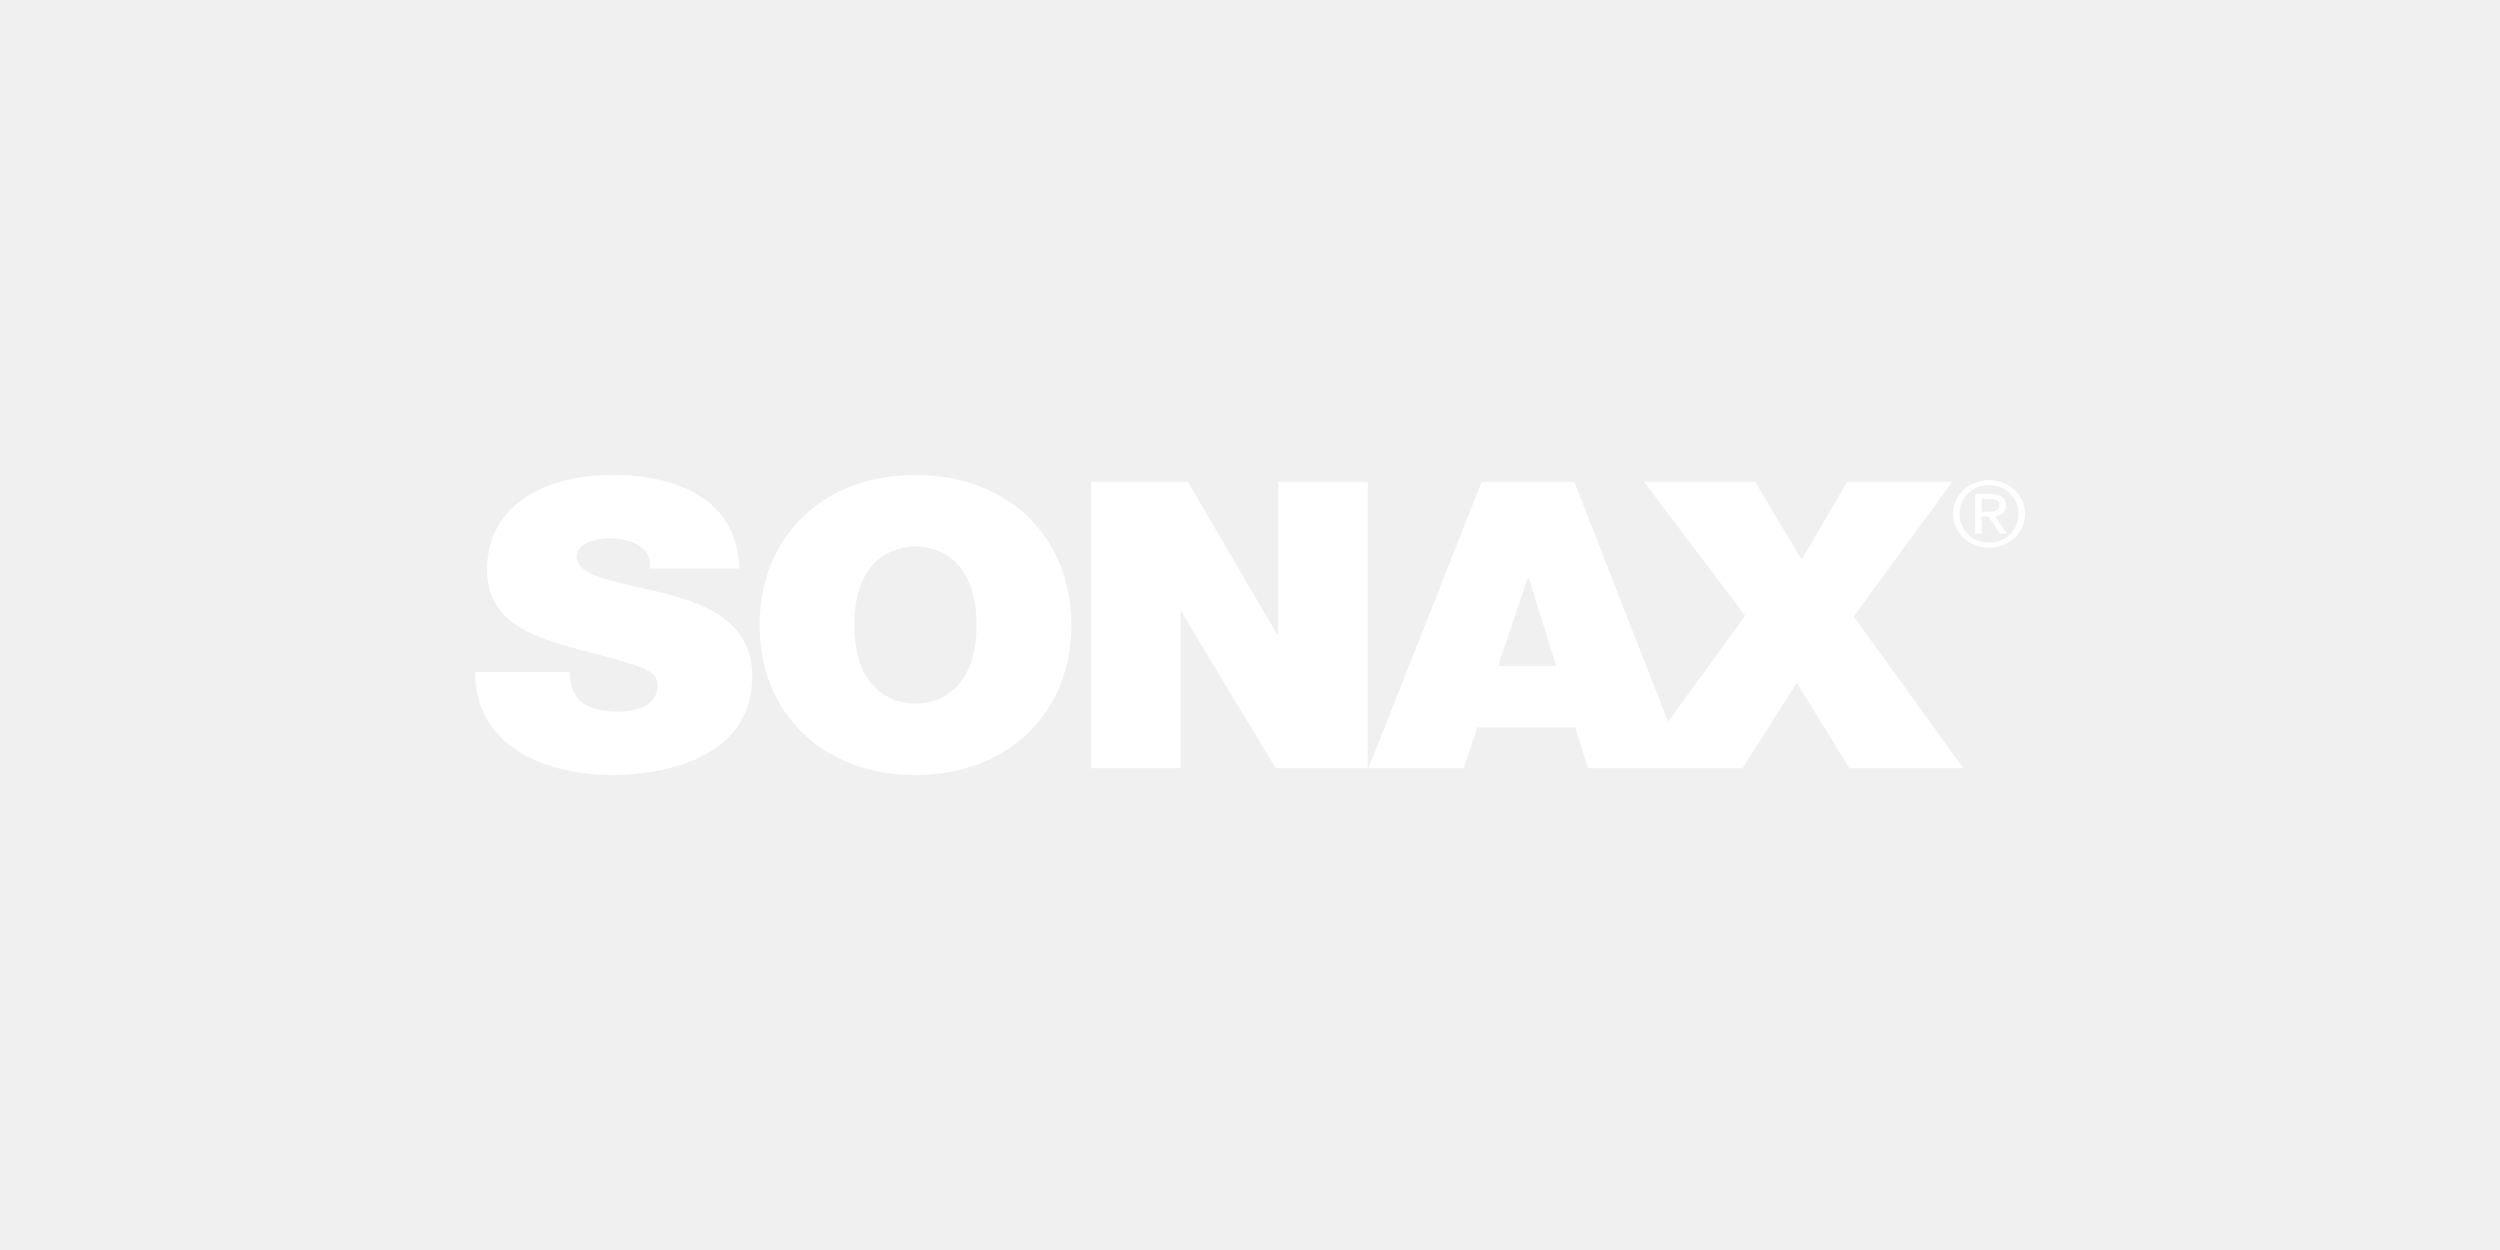
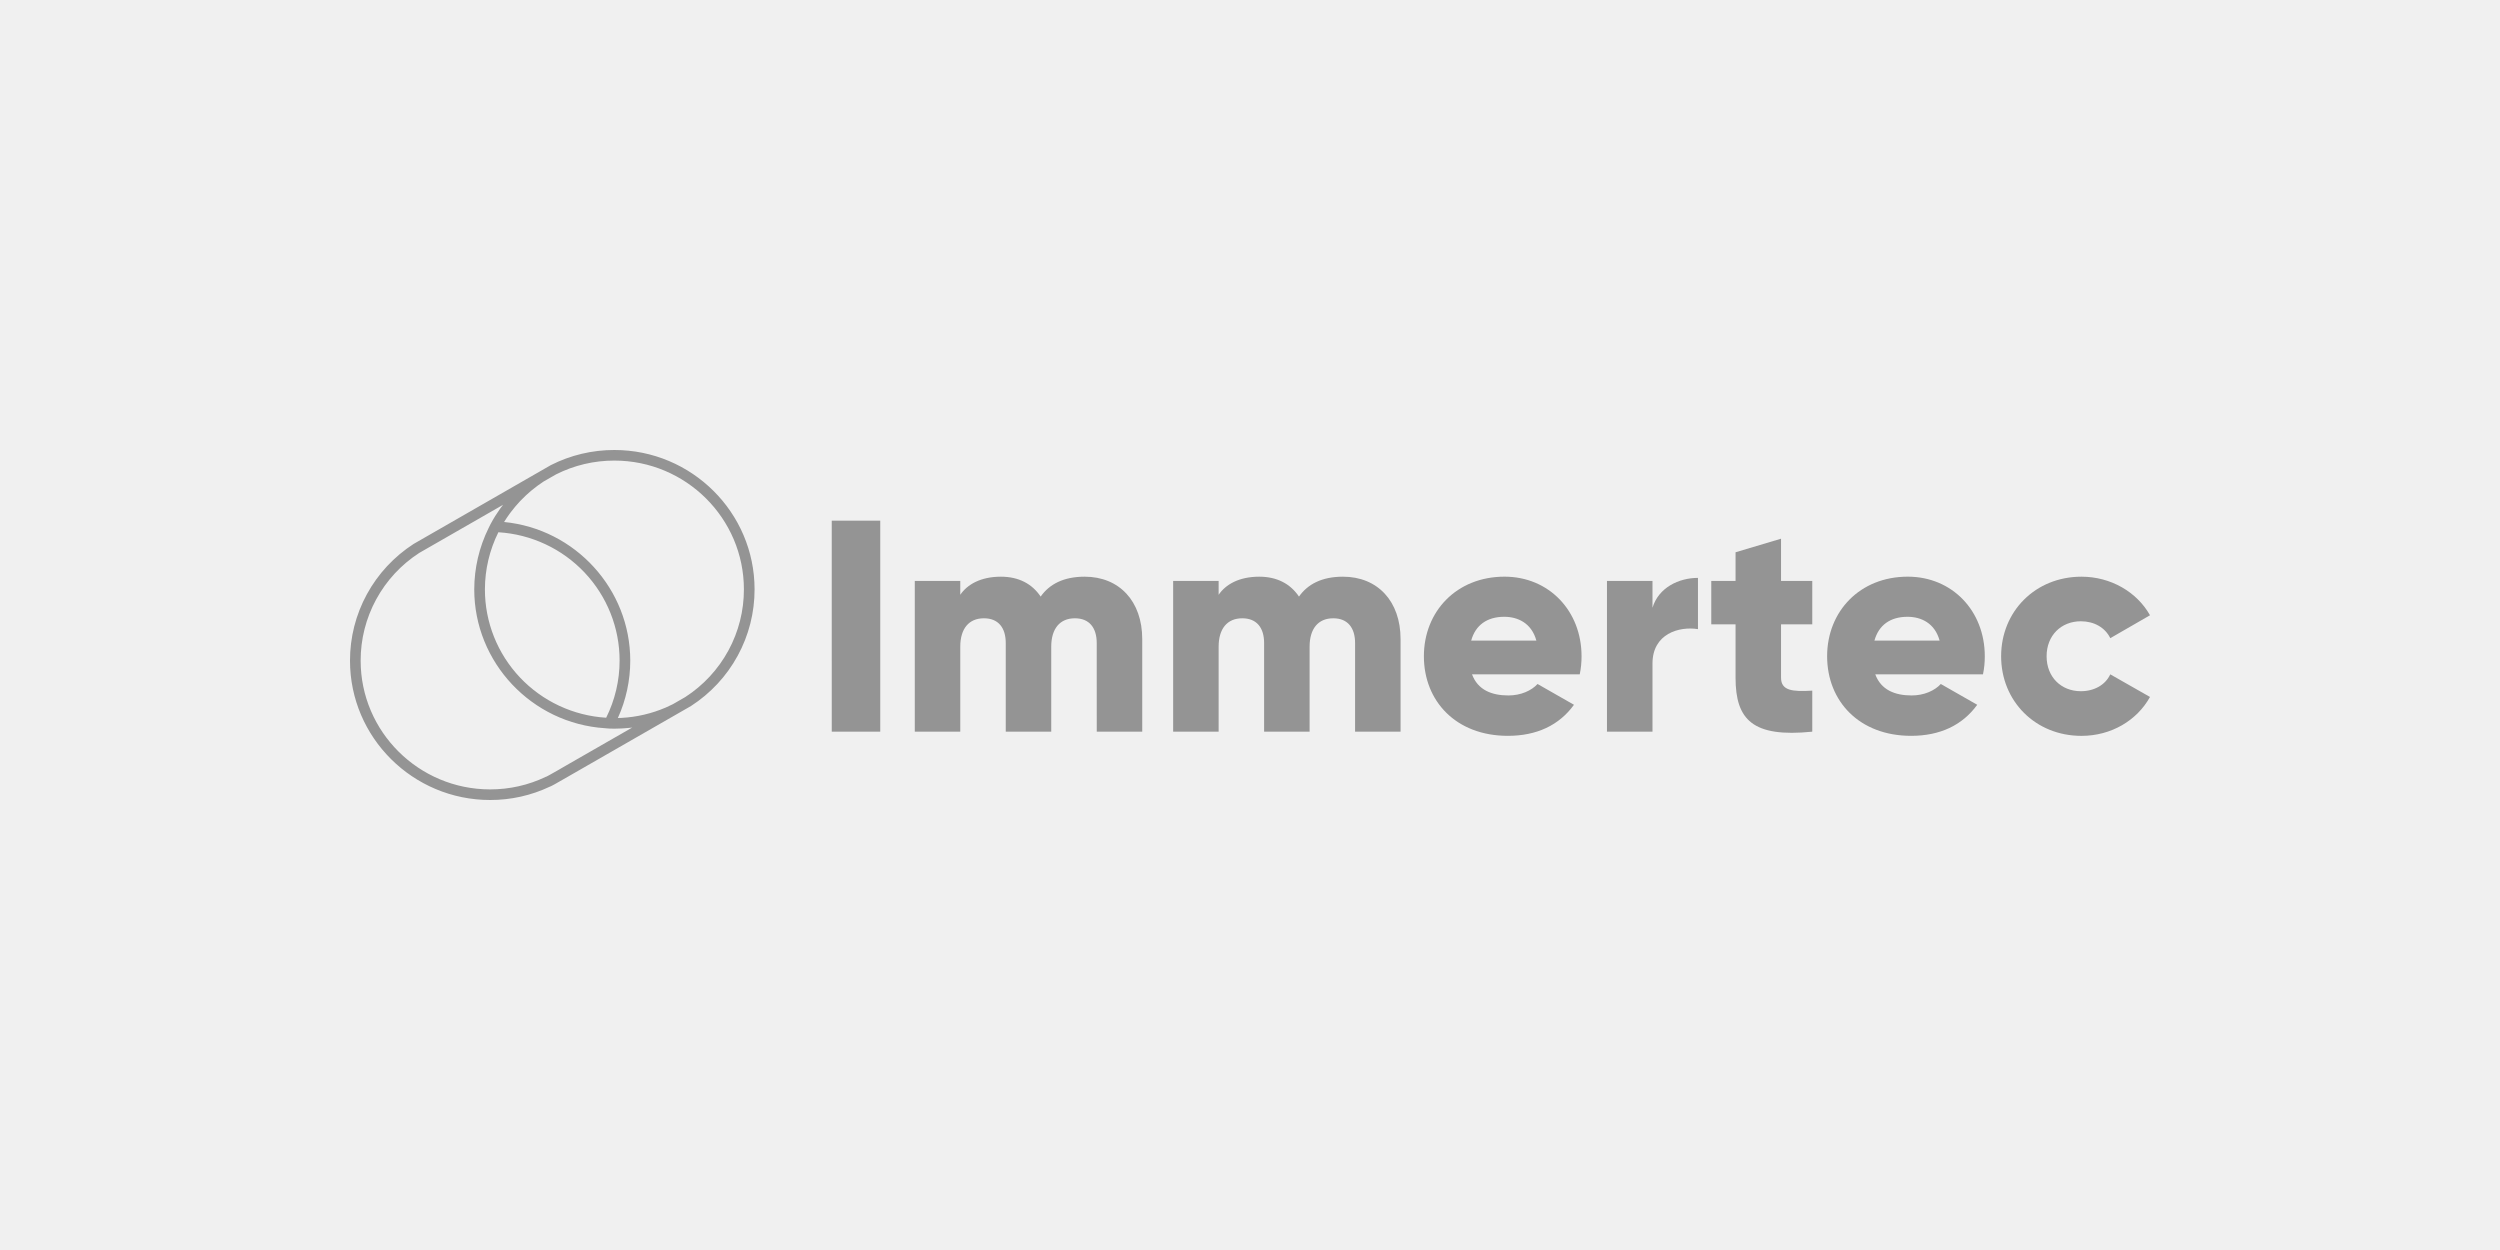
<svg xmlns="http://www.w3.org/2000/svg" width="200" height="100" viewBox="0 0 200 100" fill="none">
-   <mask id="mask0" style="mask-type:alpha" maskUnits="userSpaceOnUse" x="0" y="0" width="200" height="100">
+   <mask id="mask0_1429_185" style="mask-type:alpha" maskUnits="userSpaceOnUse" x="0" y="0" width="200" height="100">
    <rect width="200" height="100" fill="#222222" />
  </mask>
-   <g mask="url(#mask0)">
-     <path d="M48.816 62C46.026 62 38.069 61.07 38 53.754H45.581C45.581 54.331 45.684 54.845 45.856 55.262C46.405 56.641 48.059 56.931 49.471 56.931C50.711 56.931 52.605 56.546 52.605 54.845C52.605 53.658 51.537 53.337 47.301 52.213C47.162 52.177 47.023 52.14 46.883 52.104C43.098 51.112 38.965 50.028 38.965 45.572C38.965 40.278 43.822 38 48.886 38C54.225 38 58.943 39.892 59.15 45.476H51.985C52.123 44.61 51.71 44.03 51.09 43.647C50.47 43.23 49.608 43.069 48.851 43.069C47.818 43.069 46.13 43.326 46.13 44.61C46.236 45.897 48.434 46.39 51.061 46.979C51.773 47.139 52.516 47.305 53.258 47.497C56.737 48.395 60.181 49.904 60.181 54.107C60.181 60.075 54.292 62 48.816 62Z" fill="white" />
-     <path fill-rule="evenodd" clip-rule="evenodd" d="M158.533 42.687H158.013V39.531H159.305C160.101 39.531 160.476 39.828 160.476 40.434C160.476 41.005 160.093 41.243 159.596 41.293L160.553 42.687H159.994L159.083 41.329H158.533V42.687ZM159.222 39.929H158.534V40.933H159.077C159.536 40.933 159.956 40.911 159.956 40.413C159.956 39.994 159.574 39.929 159.222 39.929Z" fill="white" />
-     <path fill-rule="evenodd" clip-rule="evenodd" d="M159.13 43.813C157.561 43.813 156.245 42.651 156.245 41.098C156.245 39.575 157.561 38.412 159.13 38.412C160.69 38.412 162 39.575 162 41.098C162.003 41.455 161.931 41.808 161.788 42.139C161.645 42.469 161.434 42.769 161.167 43.022C160.9 43.275 160.582 43.475 160.233 43.61C159.883 43.746 159.508 43.815 159.13 43.813ZM159.13 38.81C157.791 38.81 156.765 39.806 156.765 41.098C156.765 42.419 157.791 43.416 159.13 43.416C160.454 43.416 161.479 42.419 161.479 41.098C161.479 39.806 160.454 38.81 159.13 38.81Z" fill="white" />
-     <path fill-rule="evenodd" clip-rule="evenodd" d="M60.766 50C60.766 56.994 65.76 62 73.236 62C80.712 62 85.706 56.994 85.706 50C85.706 43.005 80.712 38 73.236 38C65.76 38 60.766 43.005 60.766 50ZM68.344 50C68.344 44.898 71.306 43.711 73.234 43.711C75.163 43.711 78.126 44.898 78.126 50C78.126 55.101 75.163 56.289 73.234 56.289C71.306 56.289 68.344 55.102 68.344 50Z" fill="white" />
-     <path d="M94.443 61.454H87.279V38.546H95.029L102.193 50.802H102.262V38.546H109.426V61.454H102.055L94.512 48.941H94.443V61.454Z" fill="white" />
-     <path fill-rule="evenodd" clip-rule="evenodd" d="M109.48 61.454H117.092L118.194 58.181H126.011L127.044 61.454H139.407L143.747 54.62L147.949 61.454H157.077L148.294 49.326L156.181 38.546H147.777L144.126 44.77L140.406 38.546H131.52L139.614 49.261L133.442 57.73L125.944 38.546H118.539L109.48 61.454ZM119.848 53.274L122.224 46.214H122.293L124.498 53.274H119.848Z" fill="white" />
+   <g mask="url(#mask0_1429_185)">
+     <path fill-rule="evenodd" clip-rule="evenodd" d="M44.072 37.207C45.645 36.41 47.386 35.996 49.151 36C55.334 36 60.364 41 60.366 47.147C60.369 49.001 59.905 50.827 59.016 52.458C58.128 54.089 56.843 55.472 55.278 56.482L45.67 61.999C45.649 62.011 45.606 62.036 45.547 62.07C45.297 62.215 44.766 62.525 44.396 62.728L44.227 62.819C44.146 62.862 44.09 62.889 44.05 62.908L43.99 62.931C42.498 63.639 40.864 64.004 39.211 64C33.029 64 28 59 28 52.854C27.997 50.998 28.461 49.172 29.35 47.54C30.24 45.909 31.526 44.525 33.091 43.514L44.072 37.207ZM43.667 62.145L43.732 62.121C43.739 62.116 43.771 62.099 43.812 62.079L43.982 61.988C44.434 61.74 45.127 61.335 45.228 61.274L50.579 58.203C50.523 58.211 50.467 58.218 50.411 58.224C50.291 58.237 50.169 58.246 50.047 58.255L50.008 58.258C49.906 58.266 49.805 58.274 49.704 58.278C49.574 58.285 49.444 58.289 49.314 58.289L49.151 58.294C49.018 58.294 48.884 58.292 48.752 58.286L48.395 58.257C42.534 57.875 37.94 52.996 37.94 47.148C37.943 45.447 38.335 43.77 39.088 42.243L39.254 41.911C39.367 41.696 39.489 41.493 39.61 41.295C39.636 41.253 39.665 41.21 39.694 41.169L39.74 41.099C39.833 40.956 39.925 40.815 40.024 40.676C40.055 40.634 40.086 40.593 40.117 40.553C40.124 40.543 40.132 40.533 40.14 40.523L40.196 40.449L40.246 40.384L33.538 44.235C32.096 45.169 30.912 46.447 30.093 47.953C29.275 49.458 28.849 51.143 28.852 52.854C28.852 58.532 33.499 63.152 39.211 63.152C40.754 63.155 42.277 62.811 43.667 62.145ZM39.87 42.58C39.163 44 38.795 45.563 38.793 47.147C38.79 49.765 39.792 52.286 41.595 54.195C43.398 56.104 45.866 57.257 48.494 57.418C49.2 55.999 49.567 54.437 49.568 52.854C49.572 50.235 48.57 47.715 46.768 45.805C44.965 43.896 42.498 42.743 39.87 42.58ZM49.706 57.432C50.932 57.369 52.137 57.087 53.264 56.601C53.452 56.519 53.64 56.432 53.827 56.337L54.826 55.762C56.268 54.829 57.452 53.551 58.27 52.046C59.089 50.541 59.516 48.857 59.512 47.146C59.512 41.468 54.864 36.847 49.152 36.847C47.528 36.843 45.925 37.222 44.478 37.954L43.479 38.527C43.161 38.736 42.856 38.962 42.563 39.204L42.474 39.275C42.197 39.509 41.932 39.758 41.68 40.02L41.568 40.136C41.326 40.396 41.097 40.668 40.883 40.951L40.778 41.09C40.621 41.304 40.47 41.529 40.327 41.76C46.015 42.316 50.421 47.123 50.421 52.853C50.42 54.434 50.083 55.998 49.431 57.44C49.523 57.438 49.614 57.436 49.706 57.432Z" fill="#949494" />
+     <path d="M70.42 58.531H66.54L66.539 41.652H70.42V58.531Z" fill="#949494" />
+     <path d="M91.379 58.531H87.74L87.738 51.441C87.738 50.235 87.156 49.463 85.991 49.463C84.779 49.463 84.099 50.307 84.099 51.731V58.531H80.46V51.441C80.46 50.235 79.879 49.463 78.714 49.463C77.501 49.463 76.822 50.307 76.822 51.731V58.531H73.183V46.473H76.822V47.583C77.38 46.762 78.447 46.135 80.072 46.135C81.506 46.135 82.573 46.713 83.253 47.727C83.932 46.762 85.048 46.135 86.77 46.135C89.558 46.135 91.379 48.112 91.379 51.127V58.531Z" fill="#949494" />
+     <path d="M112.045 58.531H108.406L108.407 51.441C108.407 50.235 107.825 49.463 106.66 49.463C105.447 49.463 104.768 50.307 104.768 51.731V58.531H101.129V51.441C101.129 50.235 100.547 49.463 99.382 49.463C98.17 49.463 97.491 50.307 97.491 51.731V58.531H93.852V46.473H97.49V47.584C98.048 46.762 99.115 46.135 100.74 46.135C102.172 46.135 103.239 46.714 103.918 47.727C104.597 46.762 105.713 46.135 107.435 46.135C110.224 46.135 112.045 48.112 112.045 51.127V58.531Z" fill="#949494" />
+     <path fill-rule="evenodd" clip-rule="evenodd" d="M126.524 52.501C126.527 52.987 126.478 53.473 126.379 53.949L117.762 53.946C118.226 55.201 119.34 55.636 120.676 55.636C121.669 55.636 122.519 55.25 123.004 54.719L125.918 56.383C124.729 58.023 122.936 58.867 120.629 58.867C116.482 58.867 113.911 56.092 113.911 52.501C113.911 48.91 116.53 46.133 120.363 46.133C123.905 46.133 126.524 48.859 126.524 52.501ZM117.695 51.248H122.91C122.524 49.849 121.431 49.343 120.339 49.343C118.956 49.343 118.034 50.018 117.695 51.248Z" fill="#949494" />
+     <path d="M135.838 46.231V50.331C134.334 50.09 132.199 50.693 132.199 53.08V58.531H128.557V46.473H132.199V48.619C132.684 47.003 134.309 46.231 135.838 46.231Z" fill="#949494" />
+     <path d="M144.982 55.251V58.534C140.227 59.017 138.844 57.593 138.844 54.217V49.948H136.902V46.476H138.844V44.182L142.483 43.096V46.473H144.982V49.945H142.483V54.214C142.483 55.251 143.381 55.347 144.982 55.251Z" fill="#949494" />
+     <path fill-rule="evenodd" clip-rule="evenodd" d="M158.783 52.501C158.786 52.987 158.737 53.473 158.638 53.949L150.021 53.946C150.485 55.201 151.6 55.636 152.935 55.636C153.928 55.636 154.778 55.25 155.264 54.719L158.178 56.383C156.988 58.023 155.196 58.867 152.889 58.867C148.741 58.867 146.17 56.092 146.17 52.501C146.17 48.91 148.789 46.133 152.622 46.133C156.164 46.133 158.783 48.859 158.783 52.501ZM149.954 51.248H155.169C154.784 49.849 153.691 49.343 152.598 49.343C151.215 49.343 150.294 50.018 149.954 51.248Z" fill="#949494" />
+     <path d="M172 49.221L168.822 51.055V51.053C168.412 50.209 167.536 49.702 166.469 49.702C164.893 49.702 163.728 50.836 163.728 52.5C163.728 54.164 164.891 55.297 166.469 55.297C167.536 55.297 168.434 54.792 168.822 53.947L172 55.757C170.957 57.639 168.896 58.869 166.518 58.869C162.831 58.869 160.09 56.093 160.09 52.502C160.09 48.911 162.831 46.135 166.518 46.135C168.871 46.135 170.957 47.365 172 49.221Z" fill="#949494" />
  </g>
</svg>
